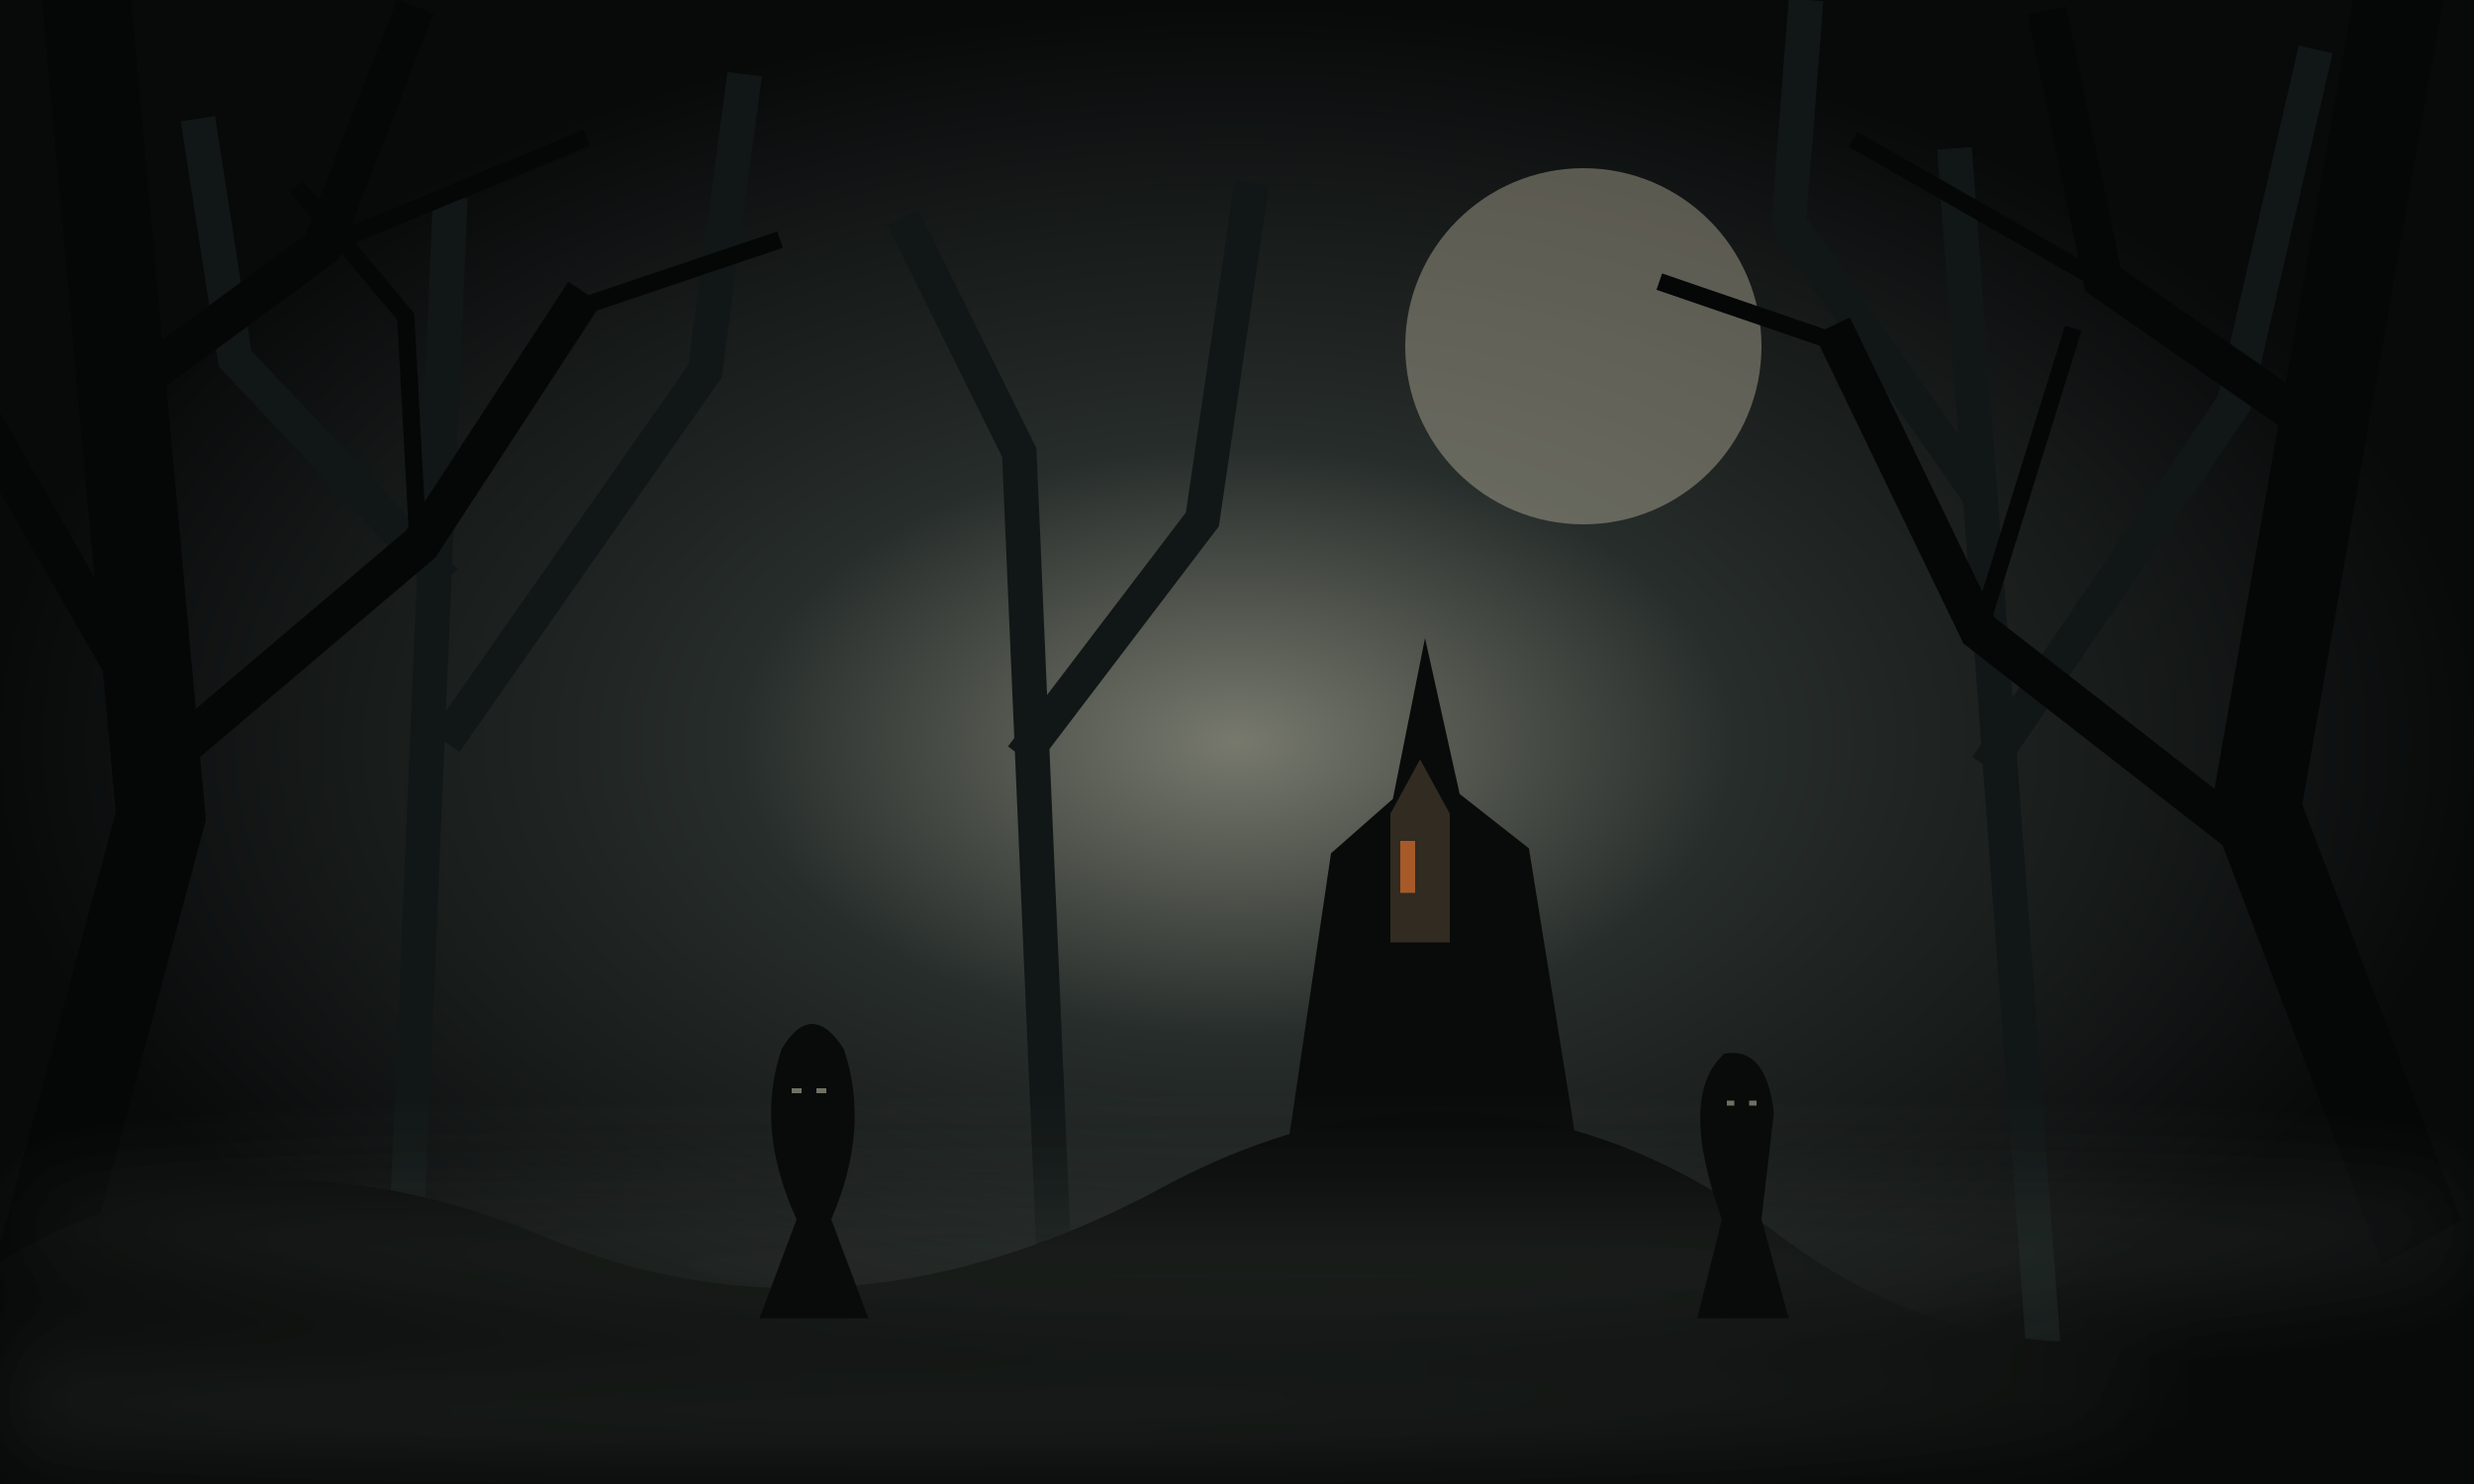
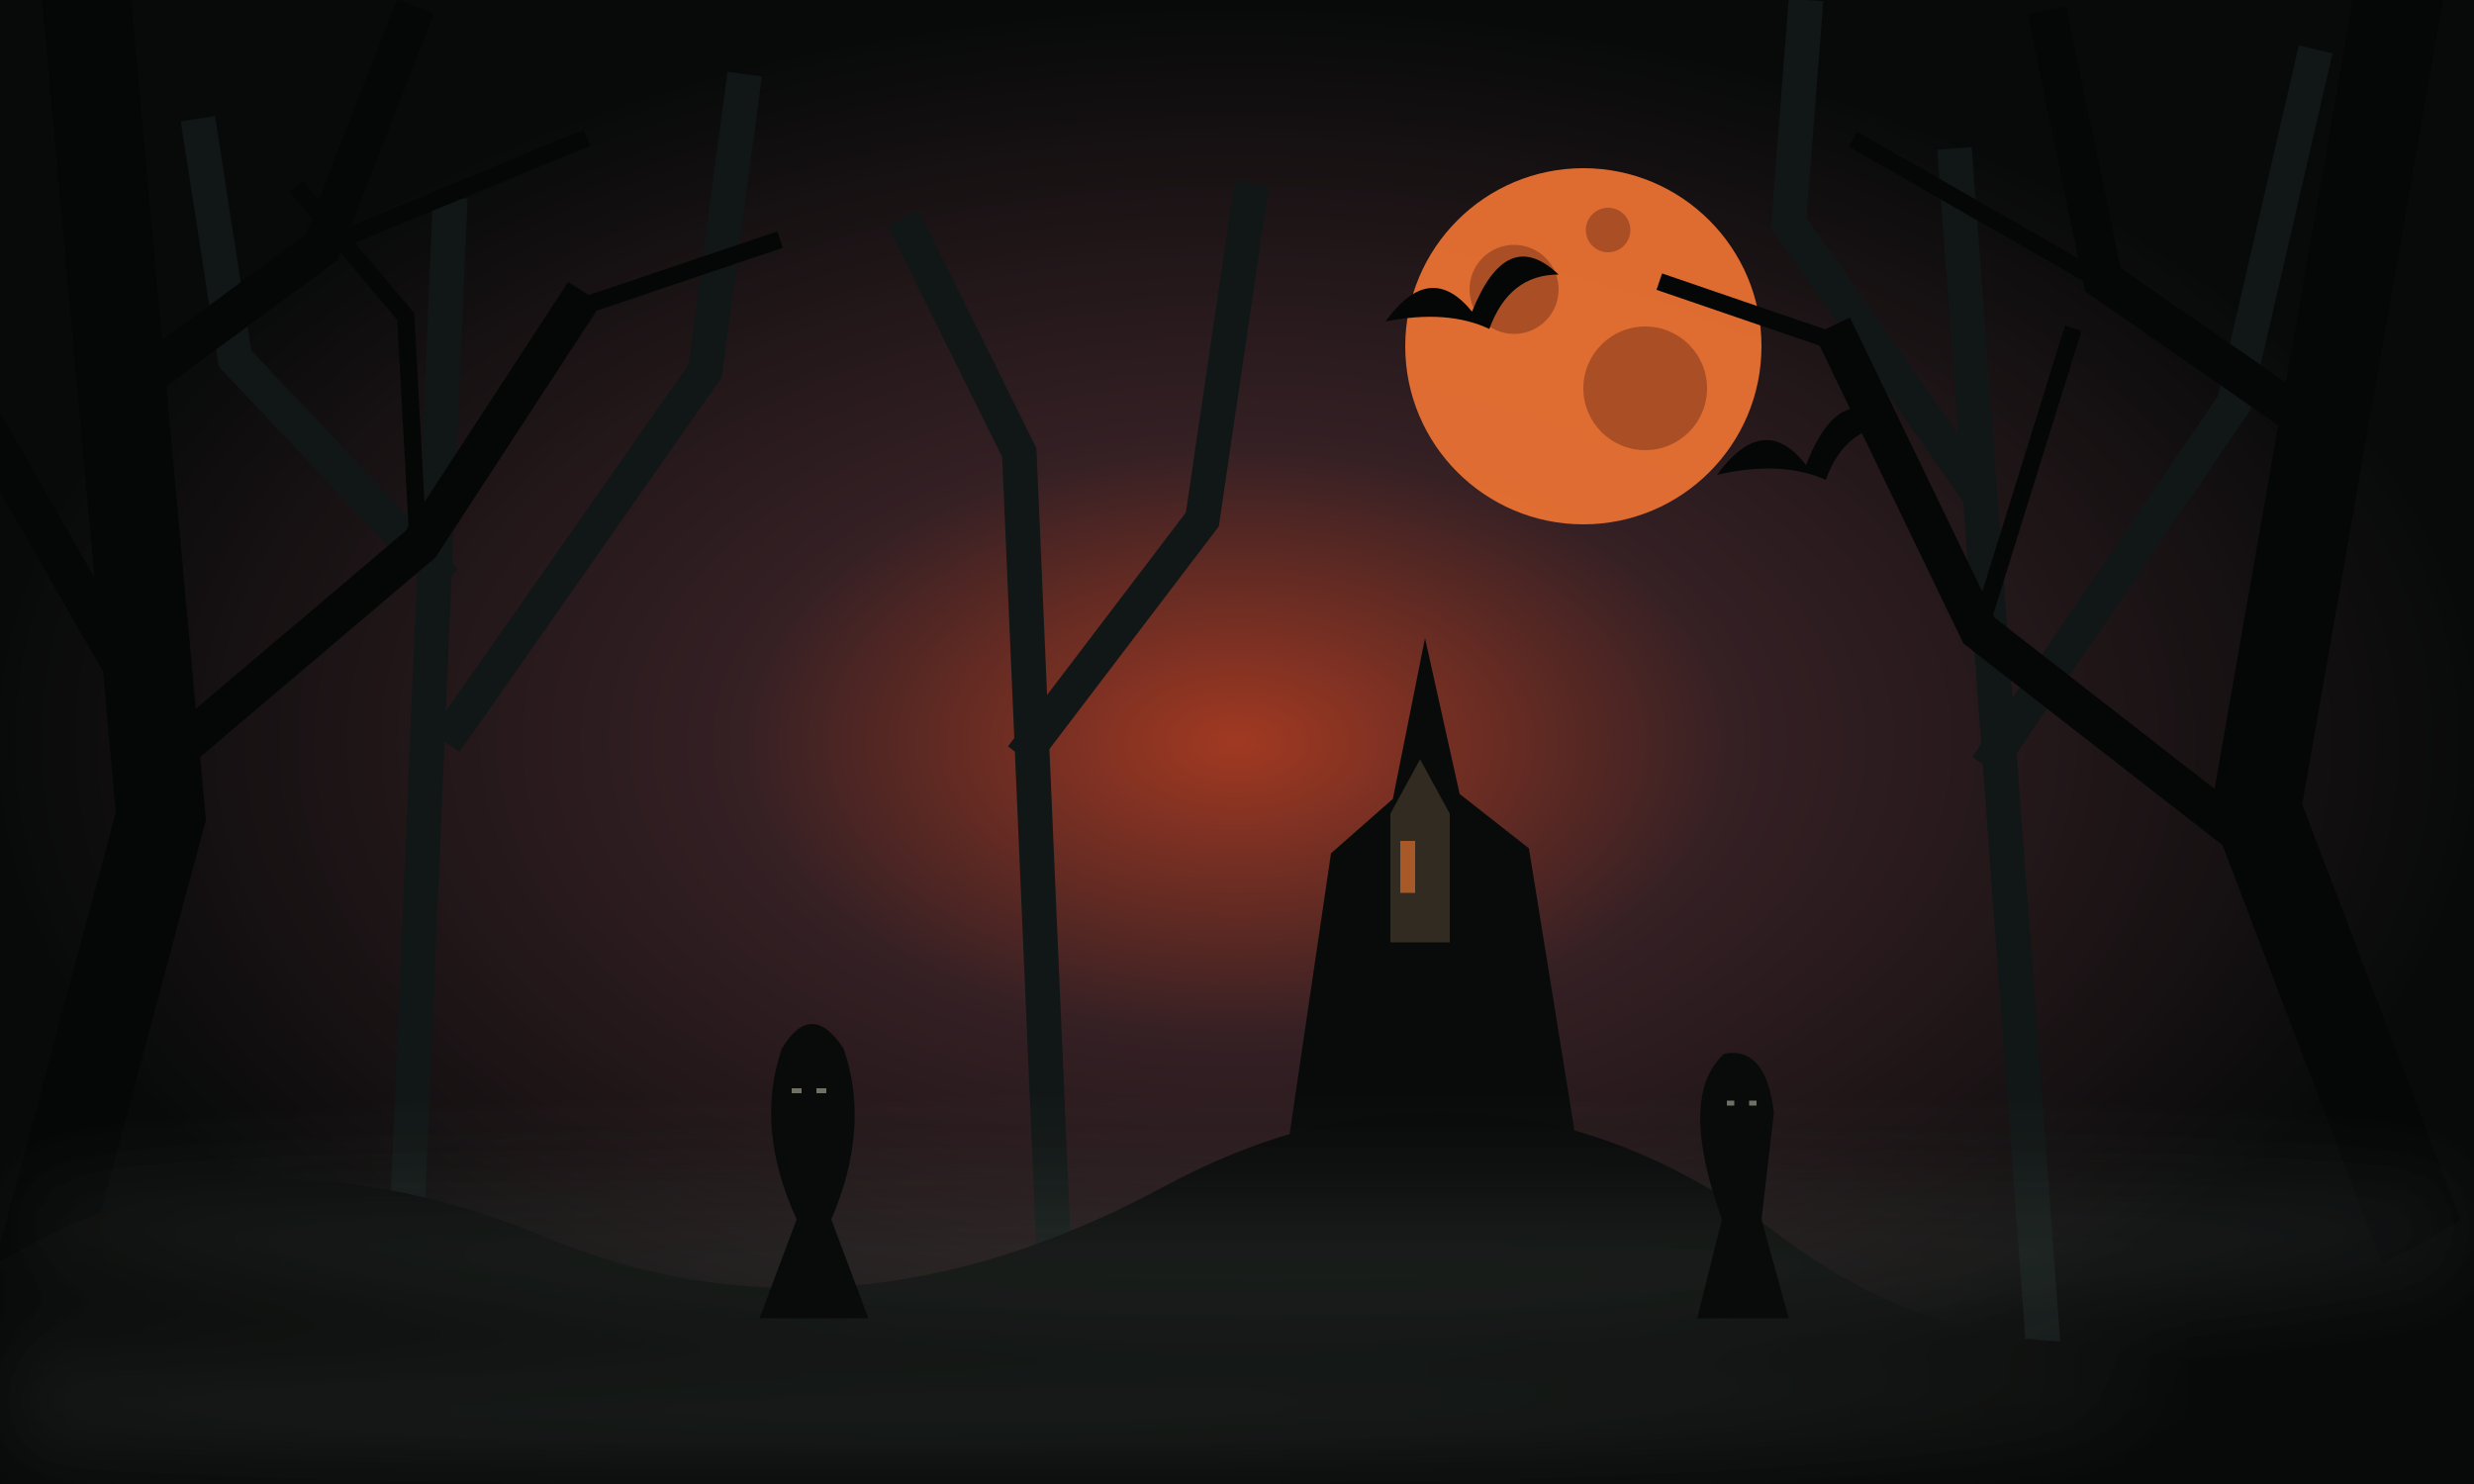
<svg xmlns="http://www.w3.org/2000/svg" viewBox="0 0 1000 600">
  <defs>
    <radialGradient id="sky">
-       <stop stop-color="#77796d" />
-       <stop offset=".4" stop-color="#272d2b" />
+       <stop stop-color="#a13922" />
+       <stop offset=".4" stop-color="#352024" />
      <stop offset="1" stop-color="#080a0a" />
    </radialGradient>
    <linearGradient id="mist" x2="0" y2="1">
      <stop stop-color="#89958b" stop-opacity="0" />
      <stop offset="1" stop-color="#89958b" stop-opacity=".2" />
    </linearGradient>
    <filter id="blur">
      <feGaussianBlur stdDeviation="18" />
    </filter>
  </defs>
  <path fill="url(#sky)" d="M0 0h1000v600H0z" />
-   <circle cx="640" cy="140" r="72" fill="#c1bba5" opacity=".42" />
+   <circle cx="640" cy="140" r="72" fill="#e87032" opacity=".95" />
+   <g fill="#47170e" opacity=".35">
+     <circle cx="612" cy="117" r="18" />
+     <circle cx="665" cy="157" r="25" />
+     <circle cx="650" cy="93" r="9" />
+   </g>
+   <g fill="#050707">
+     <path d="M560 130q18-25 35-4q14-35 35-15q-20 0-28 22q-17-8-42-3M694 192q19-26 36-4q14-36 36-16q-20 0-28 22q-18-8-44-2" />
+   </g>
  <g fill="none" stroke="#111716" stroke-width="14">
    <path d="M160 600L182 80M180 235L95 145 80 48M180 300L285 150 301 30M830 600L790 60M803 310L903 163 936 20M800 200L723 90 730 0M430 600L412 183 365 88M413 306L486 210 506 74" />
  </g>
  <path d="M520 467l18-122 25-22 13-65 14 63 28 22 20 124z" fill="#090b0b" />
  <path d="M562 329l12-22 12 22v52h-24z" fill="#312b21" />
  <path d="M566 340h6v21h-6z" fill="#a75a28" />
  <g fill="none" stroke="#050707" stroke-linecap="square">
    <path stroke-width="36" d="M-10 610L65 330 35 0M1020 610L912 327 971-10" />
    <path stroke-width="16" d="M58 315L170 220 232 125M43 164L130 100 165 10M50 270L-20 148M922 350L800 255 744 139M945 179L850 113 829 12" />
    <path stroke-width="7" d="M169 220l-5-92-42-50M130 100l104-43M800 255l37-119M848 113l-96-55M232 125l80-27M744 139l-70-24" />
  </g>
  <path fill="#080a09" d="M0 510q100-60 220-10t250-20 250 20 280-10v110H0z" />
  <g fill="url(#mist)" filter="url(#blur)">
    <ellipse cx="510" cy="494" rx="510" ry="40" />
    <ellipse cx="370" cy="560" rx="500" ry="30" />
  </g>
  <g fill="#080b0a">
    <path d="M322 493q-17-37-6-69 12-20 25 0 11 32-5 69l15 40h-44z" />
    <path d="M696 493q-18-50 1-67 17-3 20 24l-5 43 11 40h-37z" />
  </g>
  <g fill="#b5b5a0" opacity=".6">
    <path d="M320 440h4v2h-4zm10 0h4v2h-4zM698 445h3v2h-3zm9 0h3v2h-3z" />
  </g>
</svg>
